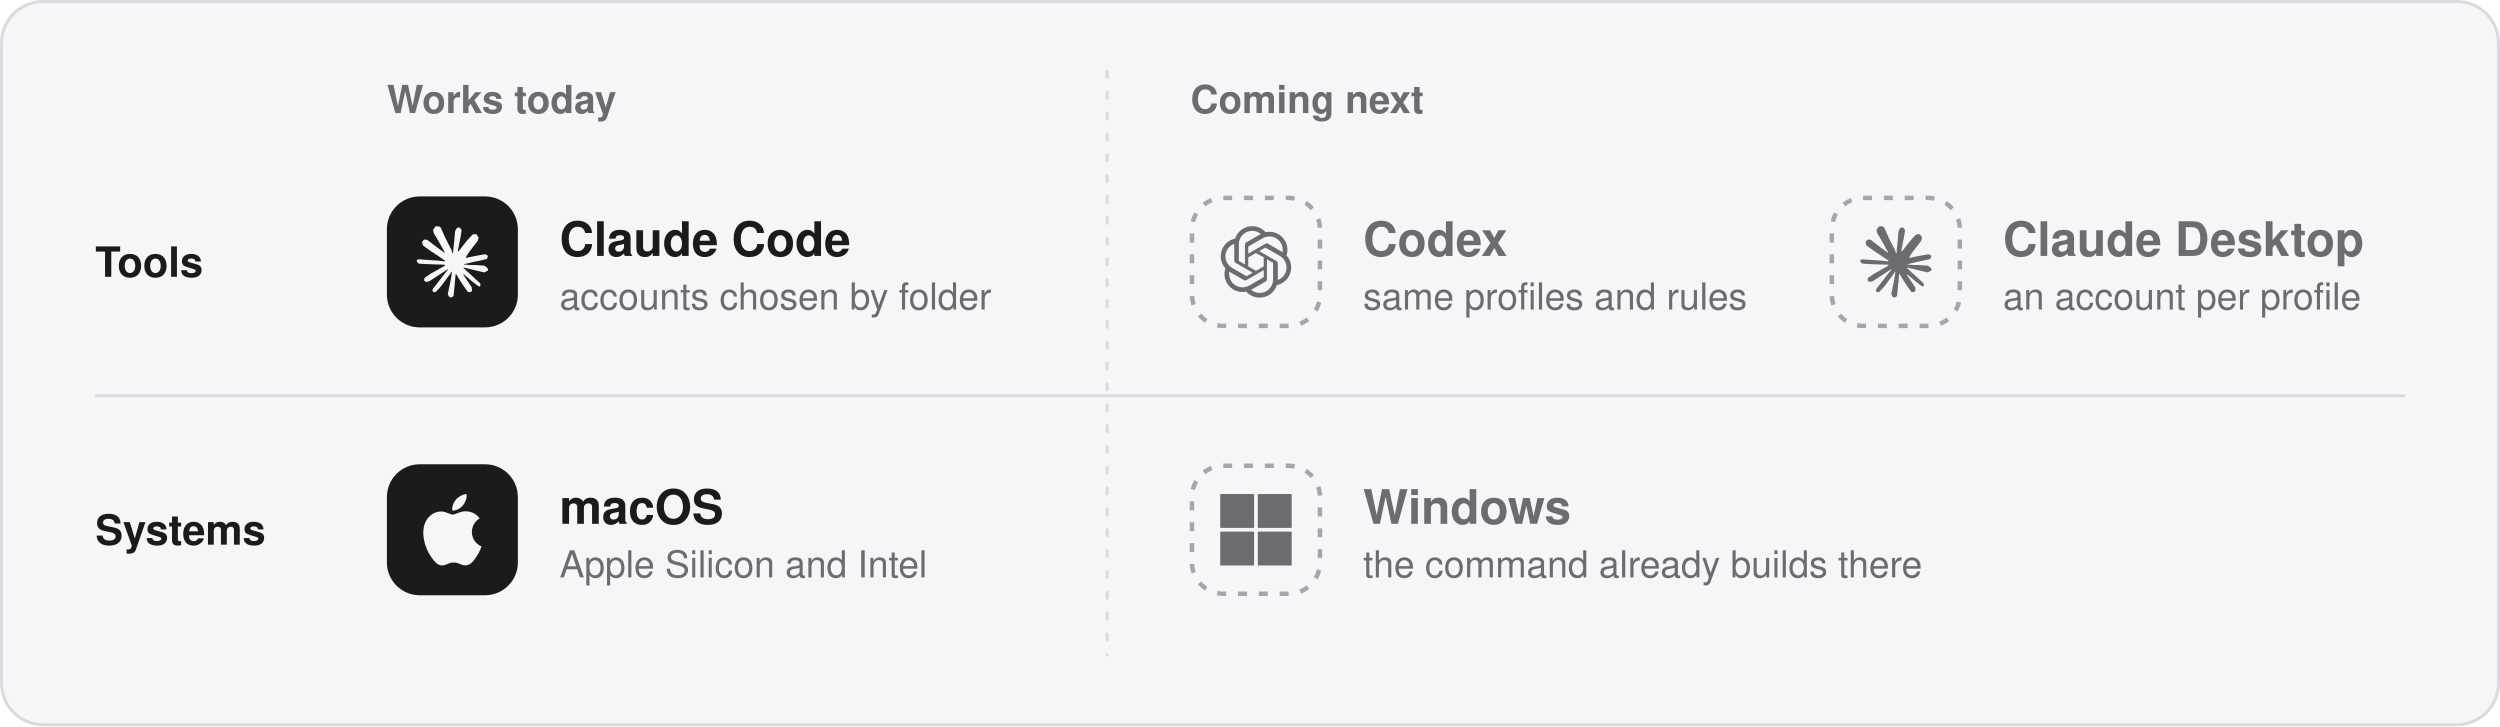
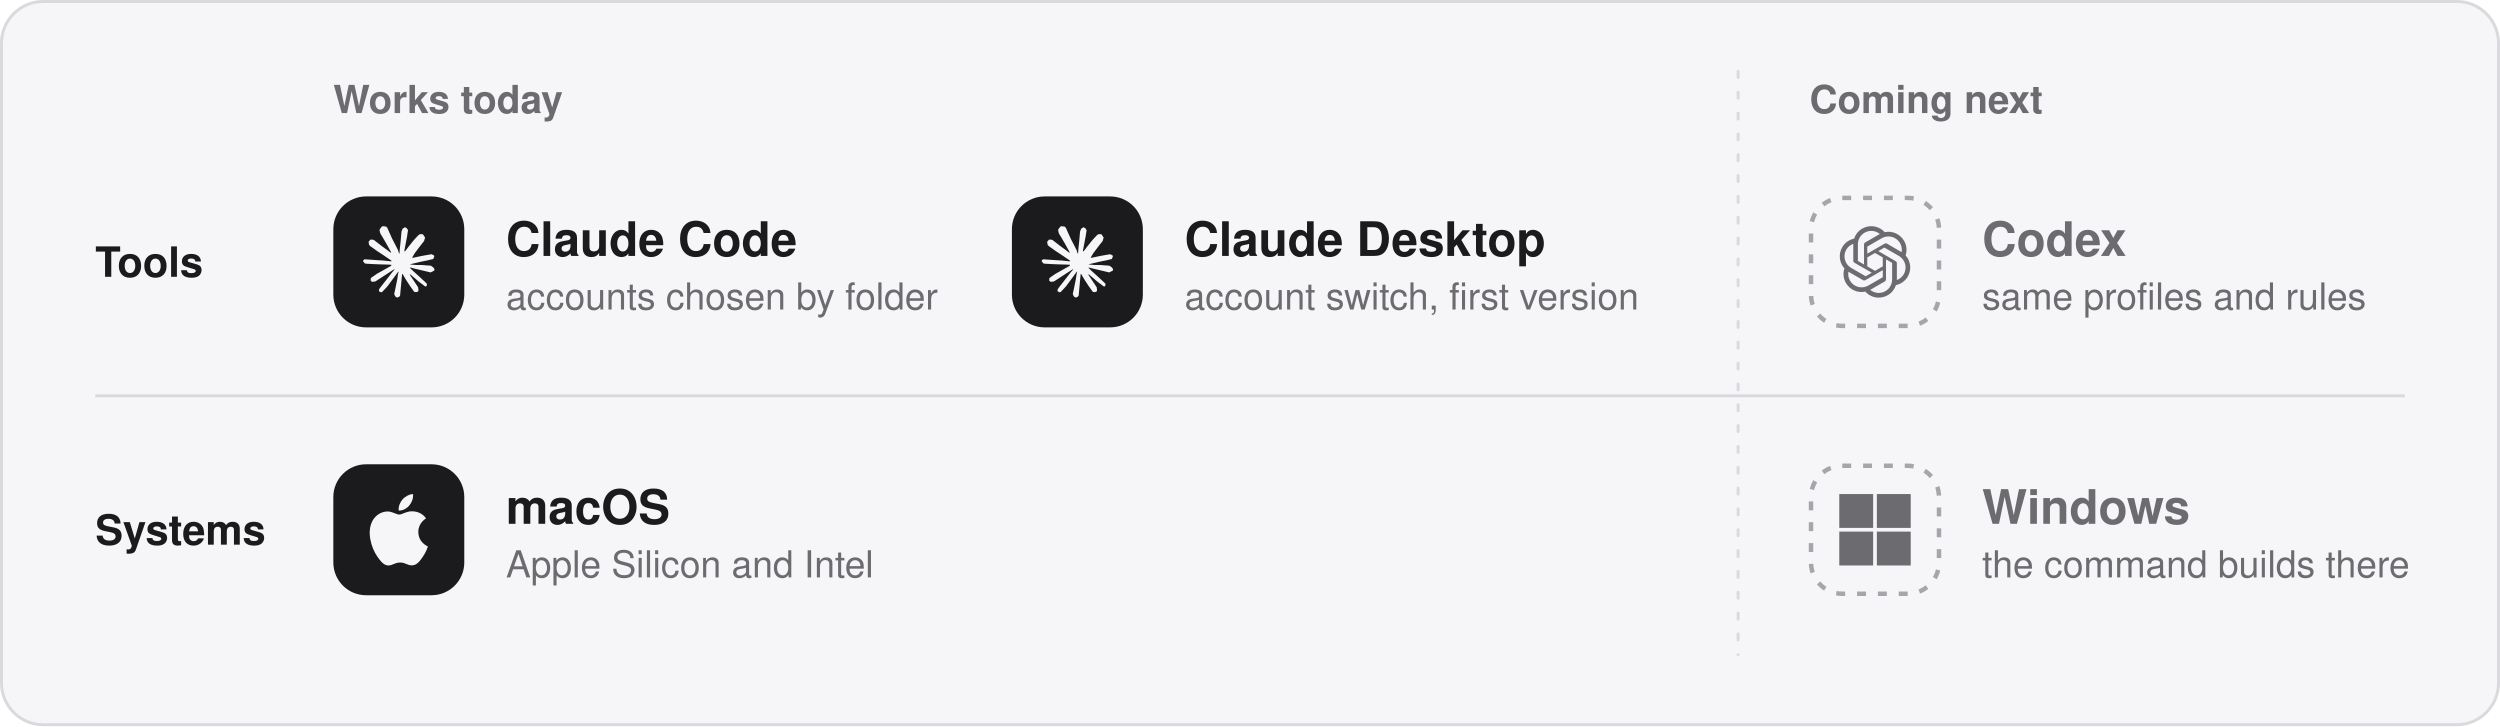
- <svg xmlns="http://www.w3.org/2000/svg" width="840" height="244" viewBox="0 0 840 244" role="img" aria-label="Works today: Claude Code, on macOS. Coming next: Codex, Claude Desktop profiles, Windows.">
+ <svg xmlns="http://www.w3.org/2000/svg" width="840" height="244" viewBox="0 0 840 244" role="img" aria-label="Works today: Claude Code and Claude Desktop (account switch, first version), on macOS. Coming next: Codex, Windows.">
  <rect x="0.5" y="0.5" width="839" height="243" rx="14" fill="#f6f6f8" stroke="#d9d9de" />
  <g font-family="-apple-system, BlinkMacSystemFont, 'Segoe UI', Helvetica, Arial, sans-serif">
-     <text x="130" y="38" font-size="13" font-weight="600" fill="#6b6b70">Works today</text>
-     <text x="400" y="38" font-size="13" font-weight="600" fill="#6b6b70">Coming next</text>
-     <line x1="372" y1="24" x2="372" y2="220" stroke="#d9d9de" stroke-dasharray="2 5" stroke-linecap="round" />
+     <text x="112" y="38" font-size="13" font-weight="600" fill="#6b6b70">Works today</text>
+     <text x="608" y="38" font-size="13" font-weight="600" fill="#6b6b70">Coming next</text>
+     <line x1="584" y1="24" x2="584" y2="220" stroke="#d9d9de" stroke-dasharray="2 5" stroke-linecap="round" />
    <text x="32" y="93" font-size="14" font-weight="600" fill="#1b1b1d">Tools</text>
-     <rect x="130" y="66" width="44" height="44" rx="11" fill="#1b1b1d" />
-     <path transform="translate(140 76)" fill="#f6f6f8" d="m4.714 15.956 4.717-2.647.079-.231-.079-.128h-.231l-.789-.049-2.696-.073-2.337-.097-2.265-.121-.571-.121-.534-.704.055-.352.48-.322.686.061 1.518.103 2.277.158 1.651.097 2.447.255h.389l.055-.158-.134-.097-.103-.097L6.973 9.836l-2.55-1.688-1.336-.971-.723-.492-.364-.461-.158-1.008.656-.723.88.061.225.061.892.686 1.906 1.475 2.489 1.834.364.303.146-.103.018-.073-.164-.273-1.354-2.447-1.445-2.489-.643-1.032-.17-.619c-.061-.255-.103-.467-.103-.729L6.287.134 6.7 0l.996.134.419.364.619 1.415 1.002 2.228 1.554 3.03.455.898.243.832.091.255h.158v-.146l.128-1.706.237-2.095.231-2.696.079-.759.376-.911.747-.492.583.279.48.686-.067.443-.285 1.852-.559 2.902-.364 1.943h.212l.243-.243.984-1.305 1.651-2.064.729-.82.85-.905.546-.431h1.032l.759 1.129-.34 1.166-1.062 1.348-.88 1.141-1.263 1.7-.789 1.36.073.109.188-.018 2.853-.607 1.542-.279 1.84-.316.832.389.091.395-.328.807-1.967.486-2.307.461-3.436.814-.043.03.049.061 1.548.146.662.036h1.621l3.018.225.789.522.474.638-.079.486-1.214.619-1.639-.389-3.825-.911-1.311-.328h-.182v.109l1.093 1.069 2.003 1.809 2.507 2.331.128.577-.322.455-.34-.049-2.204-1.657-.85-.747-1.925-1.621h-.128v.17l.443.65 2.344 3.521.121 1.081-.17.352-.607.212-.668-.121-1.372-1.925L14.38 17.959l-1.141-1.943-.14.079-.674 7.255-.316.37-.729.279-.607-.461-.322-.747.322-1.475.389-1.925.316-1.53.285-1.9.17-.631-.012-.043-.14.018-1.433 1.967-2.18 2.945-1.724 1.846-.413.164-.716-.37.067-.662.401-.589 2.386-3.036 1.439-1.882.929-1.087-.006-.158h-.055l-6.338 4.116-1.129.146-.486-.455.061-.747.231-.243 1.906-1.311Z" />
-     <text x="188" y="86" font-size="16" font-weight="600" fill="#1b1b1d">Claude Code</text>
-     <text x="188" y="104" font-size="12.5" fill="#6b6b70">accounts chosen by folder</text>
-     <rect x="400.5" y="66.5" width="43" height="43" rx="10.5" fill="none" stroke="#a5a5ab" stroke-width="1.5" stroke-dasharray="3 4" />
-     <path transform="translate(410 76)" fill="#6b6b70" d="M22.282 9.821a5.985 5.985 0 0 0-.516-4.911 6.046 6.046 0 0 0-6.51-2.9A6.065 6.065 0 0 0 4.981 4.182a5.985 5.985 0 0 0-3.998 2.9 6.046 6.046 0 0 0 .743 7.097 5.98 5.98 0 0 0 .511 4.911 6.051 6.051 0 0 0 6.515 2.9A5.985 5.985 0 0 0 13.26 24a6.056 6.056 0 0 0 5.772-4.206 5.989 5.989 0 0 0 3.998-2.9 6.056 6.056 0 0 0-.748-7.073zm-9.022 12.608a4.476 4.476 0 0 1-2.876-1.041l.142-.08 4.778-2.758a.795.795 0 0 0 .393-.681v-6.737l2.02 1.169a.071.071 0 0 1 .038.052v5.583a4.504 4.504 0 0 1-4.495 4.494zm-9.661-4.125a4.471 4.471 0 0 1-.535-3.014l.142.085 4.783 2.758a.771.771 0 0 0 .781 0l5.843-3.369v2.332a.08.08 0 0 1-.033.061L9.74 19.95a4.499 4.499 0 0 1-6.141-1.646zM2.341 7.896a4.485 4.485 0 0 1 2.365-1.973V11.6a.766.766 0 0 0 .388.676l5.814 3.354-2.02 1.169a.076.076 0 0 1-.071 0l-4.83-2.787A4.504 4.504 0 0 1 2.341 7.872zm16.596 3.856L13.104 8.364 15.119 7.2a.076.076 0 0 1 .071 0l4.83 2.791a4.494 4.494 0 0 1-.676 8.104v-5.677a.79.79 0 0 0-.407-.667zm2.011-3.023l-.142-.085-4.774-2.782a.776.776 0 0 0-.785 0L9.409 9.23V6.897a.066.066 0 0 1 .028-.061l4.83-2.787a4.499 4.499 0 0 1 6.68 4.66zM8.306 12.863l-2.02-1.164a.08.08 0 0 1-.038-.057V6.074a4.499 4.499 0 0 1 7.376-3.454l-.142.081L8.704 5.459a.795.795 0 0 0-.393.681zm1.098-2.365l2.602-1.5 2.607 1.5v2.999l-2.597 1.5-2.607-1.5Z" />
-     <text x="458" y="86" font-size="16" font-weight="600" fill="#6b6b70">Codex</text>
-     <text x="458" y="104" font-size="12.5" fill="#6b6b70">same profiles and rules</text>
-     <rect x="615.5" y="66.5" width="43" height="43" rx="10.5" fill="none" stroke="#a5a5ab" stroke-width="1.5" stroke-dasharray="3 4" />
-     <path transform="translate(625 76)" fill="#6b6b70" d="m4.714 15.956 4.717-2.647.079-.231-.079-.128h-.231l-.789-.049-2.696-.073-2.337-.097-2.265-.121-.571-.121-.534-.704.055-.352.48-.322.686.061 1.518.103 2.277.158 1.651.097 2.447.255h.389l.055-.158-.134-.097-.103-.097L6.973 9.836l-2.55-1.688-1.336-.971-.723-.492-.364-.461-.158-1.008.656-.723.88.061.225.061.892.686 1.906 1.475 2.489 1.834.364.303.146-.103.018-.073-.164-.273-1.354-2.447-1.445-2.489-.643-1.032-.17-.619c-.061-.255-.103-.467-.103-.729L6.287.134 6.7 0l.996.134.419.364.619 1.415 1.002 2.228 1.554 3.03.455.898.243.832.091.255h.158v-.146l.128-1.706.237-2.095.231-2.696.079-.759.376-.911.747-.492.583.279.48.686-.067.443-.285 1.852-.559 2.902-.364 1.943h.212l.243-.243.984-1.305 1.651-2.064.729-.82.85-.905.546-.431h1.032l.759 1.129-.34 1.166-1.062 1.348-.88 1.141-1.263 1.7-.789 1.36.073.109.188-.018 2.853-.607 1.542-.279 1.84-.316.832.389.091.395-.328.807-1.967.486-2.307.461-3.436.814-.043.03.049.061 1.548.146.662.036h1.621l3.018.225.789.522.474.638-.079.486-1.214.619-1.639-.389-3.825-.911-1.311-.328h-.182v.109l1.093 1.069 2.003 1.809 2.507 2.331.128.577-.322.455-.34-.049-2.204-1.657-.85-.747-1.925-1.621h-.128v.17l.443.65 2.344 3.521.121 1.081-.17.352-.607.212-.668-.121-1.372-1.925L14.38 17.959l-1.141-1.943-.14.079-.674 7.255-.316.37-.729.279-.607-.461-.322-.747.322-1.475.389-1.925.316-1.53.285-1.9.17-.631-.012-.043-.14.018-1.433 1.967-2.18 2.945-1.724 1.846-.413.164-.716-.37.067-.662.401-.589 2.386-3.036 1.439-1.882.929-1.087-.006-.158h-.055l-6.338 4.116-1.129.146-.486-.455.061-.747.231-.243 1.906-1.311Z" />
-     <text x="673" y="86" font-size="16" font-weight="600" fill="#6b6b70">Claude Desktop</text>
-     <text x="673" y="104" font-size="12.5" fill="#6b6b70">an account per profile</text>
+     <rect x="112" y="66" width="44" height="44" rx="11" fill="#1b1b1d" />
+     <path transform="translate(122 76)" fill="#f6f6f8" d="m4.714 15.956 4.717-2.647.079-.231-.079-.128h-.231l-.789-.049-2.696-.073-2.337-.097-2.265-.121-.571-.121-.534-.704.055-.352.48-.322.686.061 1.518.103 2.277.158 1.651.097 2.447.255h.389l.055-.158-.134-.097-.103-.097L6.973 9.836l-2.55-1.688-1.336-.971-.723-.492-.364-.461-.158-1.008.656-.723.88.061.225.061.892.686 1.906 1.475 2.489 1.834.364.303.146-.103.018-.073-.164-.273-1.354-2.447-1.445-2.489-.643-1.032-.17-.619c-.061-.255-.103-.467-.103-.729L6.287.134 6.7 0l.996.134.419.364.619 1.415 1.002 2.228 1.554 3.03.455.898.243.832.091.255h.158v-.146l.128-1.706.237-2.095.231-2.696.079-.759.376-.911.747-.492.583.279.48.686-.067.443-.285 1.852-.559 2.902-.364 1.943h.212l.243-.243.984-1.305 1.651-2.064.729-.82.85-.905.546-.431h1.032l.759 1.129-.34 1.166-1.062 1.348-.88 1.141-1.263 1.7-.789 1.36.073.109.188-.018 2.853-.607 1.542-.279 1.84-.316.832.389.091.395-.328.807-1.967.486-2.307.461-3.436.814-.043.03.049.061 1.548.146.662.036h1.621l3.018.225.789.522.474.638-.079.486-1.214.619-1.639-.389-3.825-.911-1.311-.328h-.182v.109l1.093 1.069 2.003 1.809 2.507 2.331.128.577-.322.455-.34-.049-2.204-1.657-.85-.747-1.925-1.621h-.128v.17l.443.65 2.344 3.521.121 1.081-.17.352-.607.212-.668-.121-1.372-1.925L14.38 17.959l-1.141-1.943-.14.079-.674 7.255-.316.37-.729.279-.607-.461-.322-.747.322-1.475.389-1.925.316-1.53.285-1.9.17-.631-.012-.043-.14.018-1.433 1.967-2.18 2.945-1.724 1.846-.413.164-.716-.37.067-.662.401-.589 2.386-3.036 1.439-1.882.929-1.087-.006-.158h-.055l-6.338 4.116-1.129.146-.486-.455.061-.747.231-.243 1.906-1.311Z" />
+     <text x="170" y="86" font-size="16" font-weight="600" fill="#1b1b1d">Claude Code</text>
+     <text x="170" y="104" font-size="12.5" fill="#6b6b70">accounts chosen by folder</text>
+     <rect x="340" y="66" width="44" height="44" rx="11" fill="#1b1b1d" />
+     <path transform="translate(350 76)" fill="#f6f6f8" d="m4.714 15.956 4.717-2.647.079-.231-.079-.128h-.231l-.789-.049-2.696-.073-2.337-.097-2.265-.121-.571-.121-.534-.704.055-.352.48-.322.686.061 1.518.103 2.277.158 1.651.097 2.447.255h.389l.055-.158-.134-.097-.103-.097L6.973 9.836l-2.55-1.688-1.336-.971-.723-.492-.364-.461-.158-1.008.656-.723.88.061.225.061.892.686 1.906 1.475 2.489 1.834.364.303.146-.103.018-.073-.164-.273-1.354-2.447-1.445-2.489-.643-1.032-.17-.619c-.061-.255-.103-.467-.103-.729L6.287.134 6.7 0l.996.134.419.364.619 1.415 1.002 2.228 1.554 3.03.455.898.243.832.091.255h.158v-.146l.128-1.706.237-2.095.231-2.696.079-.759.376-.911.747-.492.583.279.48.686-.067.443-.285 1.852-.559 2.902-.364 1.943h.212l.243-.243.984-1.305 1.651-2.064.729-.82.85-.905.546-.431h1.032l.759 1.129-.34 1.166-1.062 1.348-.88 1.141-1.263 1.7-.789 1.36.073.109.188-.018 2.853-.607 1.542-.279 1.84-.316.832.389.091.395-.328.807-1.967.486-2.307.461-3.436.814-.043.03.049.061 1.548.146.662.036h1.621l3.018.225.789.522.474.638-.079.486-1.214.619-1.639-.389-3.825-.911-1.311-.328h-.182v.109l1.093 1.069 2.003 1.809 2.507 2.331.128.577-.322.455-.34-.049-2.204-1.657-.85-.747-1.925-1.621h-.128v.17l.443.65 2.344 3.521.121 1.081-.17.352-.607.212-.668-.121-1.372-1.925L14.38 17.959l-1.141-1.943-.14.079-.674 7.255-.316.37-.729.279-.607-.461-.322-.747.322-1.475.389-1.925.316-1.53.285-1.9.17-.631-.012-.043-.14.018-1.433 1.967-2.18 2.945-1.724 1.846-.413.164-.716-.37.067-.662.401-.589 2.386-3.036 1.439-1.882.929-1.087-.006-.158h-.055l-6.338 4.116-1.129.146-.486-.455.061-.747.231-.243 1.906-1.311Z" />
+     <text x="398" y="86" font-size="16" font-weight="600" fill="#1b1b1d">Claude Desktop</text>
+     <text x="398" y="104" font-size="12.5" fill="#6b6b70">account switch, first version</text>
+     <rect x="608.5" y="66.5" width="43" height="43" rx="10.5" fill="none" stroke="#a5a5ab" stroke-width="1.5" stroke-dasharray="3 4" />
+     <path transform="translate(618 76)" fill="#6b6b70" d="M22.282 9.821a5.985 5.985 0 0 0-.516-4.911 6.046 6.046 0 0 0-6.51-2.9A6.065 6.065 0 0 0 4.981 4.182a5.985 5.985 0 0 0-3.998 2.9 6.046 6.046 0 0 0 .743 7.097 5.98 5.98 0 0 0 .511 4.911 6.051 6.051 0 0 0 6.515 2.9A5.985 5.985 0 0 0 13.26 24a6.056 6.056 0 0 0 5.772-4.206 5.989 5.989 0 0 0 3.998-2.9 6.056 6.056 0 0 0-.748-7.073zm-9.022 12.608a4.476 4.476 0 0 1-2.876-1.041l.142-.08 4.778-2.758a.795.795 0 0 0 .393-.681v-6.737l2.02 1.169a.071.071 0 0 1 .038.052v5.583a4.504 4.504 0 0 1-4.495 4.494zm-9.661-4.125a4.471 4.471 0 0 1-.535-3.014l.142.085 4.783 2.758a.771.771 0 0 0 .781 0l5.843-3.369v2.332a.08.08 0 0 1-.033.061L9.74 19.95a4.499 4.499 0 0 1-6.141-1.646zM2.341 7.896a4.485 4.485 0 0 1 2.365-1.973V11.6a.766.766 0 0 0 .388.676l5.814 3.354-2.02 1.169a.076.076 0 0 1-.071 0l-4.83-2.787A4.504 4.504 0 0 1 2.341 7.872zm16.596 3.856L13.104 8.364 15.119 7.2a.076.076 0 0 1 .071 0l4.83 2.791a4.494 4.494 0 0 1-.676 8.104v-5.677a.79.79 0 0 0-.407-.667zm2.011-3.023l-.142-.085-4.774-2.782a.776.776 0 0 0-.785 0L9.409 9.23V6.897a.066.066 0 0 1 .028-.061l4.83-2.787a4.499 4.499 0 0 1 6.68 4.66zM8.306 12.863l-2.02-1.164a.08.08 0 0 1-.038-.057V6.074a4.499 4.499 0 0 1 7.376-3.454l-.142.081L8.704 5.459a.795.795 0 0 0-.393.681zm1.098-2.365l2.602-1.5 2.607 1.5v2.999l-2.597 1.5-2.607-1.5Z" />
+     <text x="666" y="86" font-size="16" font-weight="600" fill="#6b6b70">Codex</text>
+     <text x="666" y="104" font-size="12.5" fill="#6b6b70">same profiles and rules</text>
    <text x="32" y="183" font-size="14" font-weight="600" fill="#1b1b1d">Systems</text>
-     <rect x="130" y="156" width="44" height="44" rx="11" fill="#1b1b1d" />
-     <path transform="translate(140 166)" fill="#f6f6f8" d="M12.152 6.896c-.948 0-2.415-1.078-3.96-1.04-2.04.027-3.91 1.183-4.961 3.014-2.117 3.675-.546 9.103 1.519 12.09 1.013 1.454 2.208 3.09 3.792 3.039 1.52-.065 2.09-.987 3.935-.987 1.831 0 2.35.987 3.96.948 1.637-.026 2.676-1.48 3.676-2.948 1.156-1.688 1.636-3.325 1.662-3.415-.039-.013-3.182-1.221-3.22-4.857-.026-3.04 2.48-4.494 2.597-4.559-1.429-2.09-3.623-2.324-4.39-2.376-2-.156-3.675 1.09-4.61 1.09zM15.53 3.83c.843-1.012 1.4-2.427 1.245-3.83-1.207.052-2.662.805-3.532 1.818-.78.896-1.454 2.338-1.273 3.714 1.338.104 2.715-.688 3.559-1.701" />
-     <text x="188" y="176" font-size="16" font-weight="600" fill="#1b1b1d">macOS</text>
-     <text x="188" y="194" font-size="12.5" fill="#6b6b70">Apple Silicon and Intel</text>
-     <rect x="400.5" y="156.5" width="43" height="43" rx="10.5" fill="none" stroke="#a5a5ab" stroke-width="1.5" stroke-dasharray="3 4" />
-     <path transform="translate(410 166)" fill="#6b6b70" d="M0,0H11.377V11.372H0ZM12.623,0H24V11.372H12.623ZM0,12.623H11.377V24H0Zm12.623,0H24V24H12.623" />
-     <text x="458" y="176" font-size="16" font-weight="600" fill="#6b6b70">Windows</text>
-     <text x="458" y="194" font-size="12.5" fill="#6b6b70">the command already builds there</text>
+     <rect x="112" y="156" width="44" height="44" rx="11" fill="#1b1b1d" />
+     <path transform="translate(122 166)" fill="#f6f6f8" d="M12.152 6.896c-.948 0-2.415-1.078-3.96-1.04-2.04.027-3.91 1.183-4.961 3.014-2.117 3.675-.546 9.103 1.519 12.09 1.013 1.454 2.208 3.09 3.792 3.039 1.52-.065 2.09-.987 3.935-.987 1.831 0 2.35.987 3.96.948 1.637-.026 2.676-1.48 3.676-2.948 1.156-1.688 1.636-3.325 1.662-3.415-.039-.013-3.182-1.221-3.22-4.857-.026-3.04 2.48-4.494 2.597-4.559-1.429-2.09-3.623-2.324-4.39-2.376-2-.156-3.675 1.09-4.61 1.09zM15.53 3.83c.843-1.012 1.4-2.427 1.245-3.83-1.207.052-2.662.805-3.532 1.818-.78.896-1.454 2.338-1.273 3.714 1.338.104 2.715-.688 3.559-1.701" />
+     <text x="170" y="176" font-size="16" font-weight="600" fill="#1b1b1d">macOS</text>
+     <text x="170" y="194" font-size="12.5" fill="#6b6b70">Apple Silicon and Intel</text>
+     <rect x="608.5" y="156.5" width="43" height="43" rx="10.5" fill="none" stroke="#a5a5ab" stroke-width="1.5" stroke-dasharray="3 4" />
+     <path transform="translate(618 166)" fill="#6b6b70" d="M0,0H11.377V11.372H0ZM12.623,0H24V11.372H12.623ZM0,12.623H11.377V24H0Zm12.623,0H24V24H12.623" />
+     <text x="666" y="176" font-size="16" font-weight="600" fill="#6b6b70">Windows</text>
+     <text x="666" y="194" font-size="12.5" fill="#6b6b70">the command builds there</text>
    <line x1="32" y1="133" x2="808" y2="133" stroke="#d9d9de" />
  </g>
</svg>
